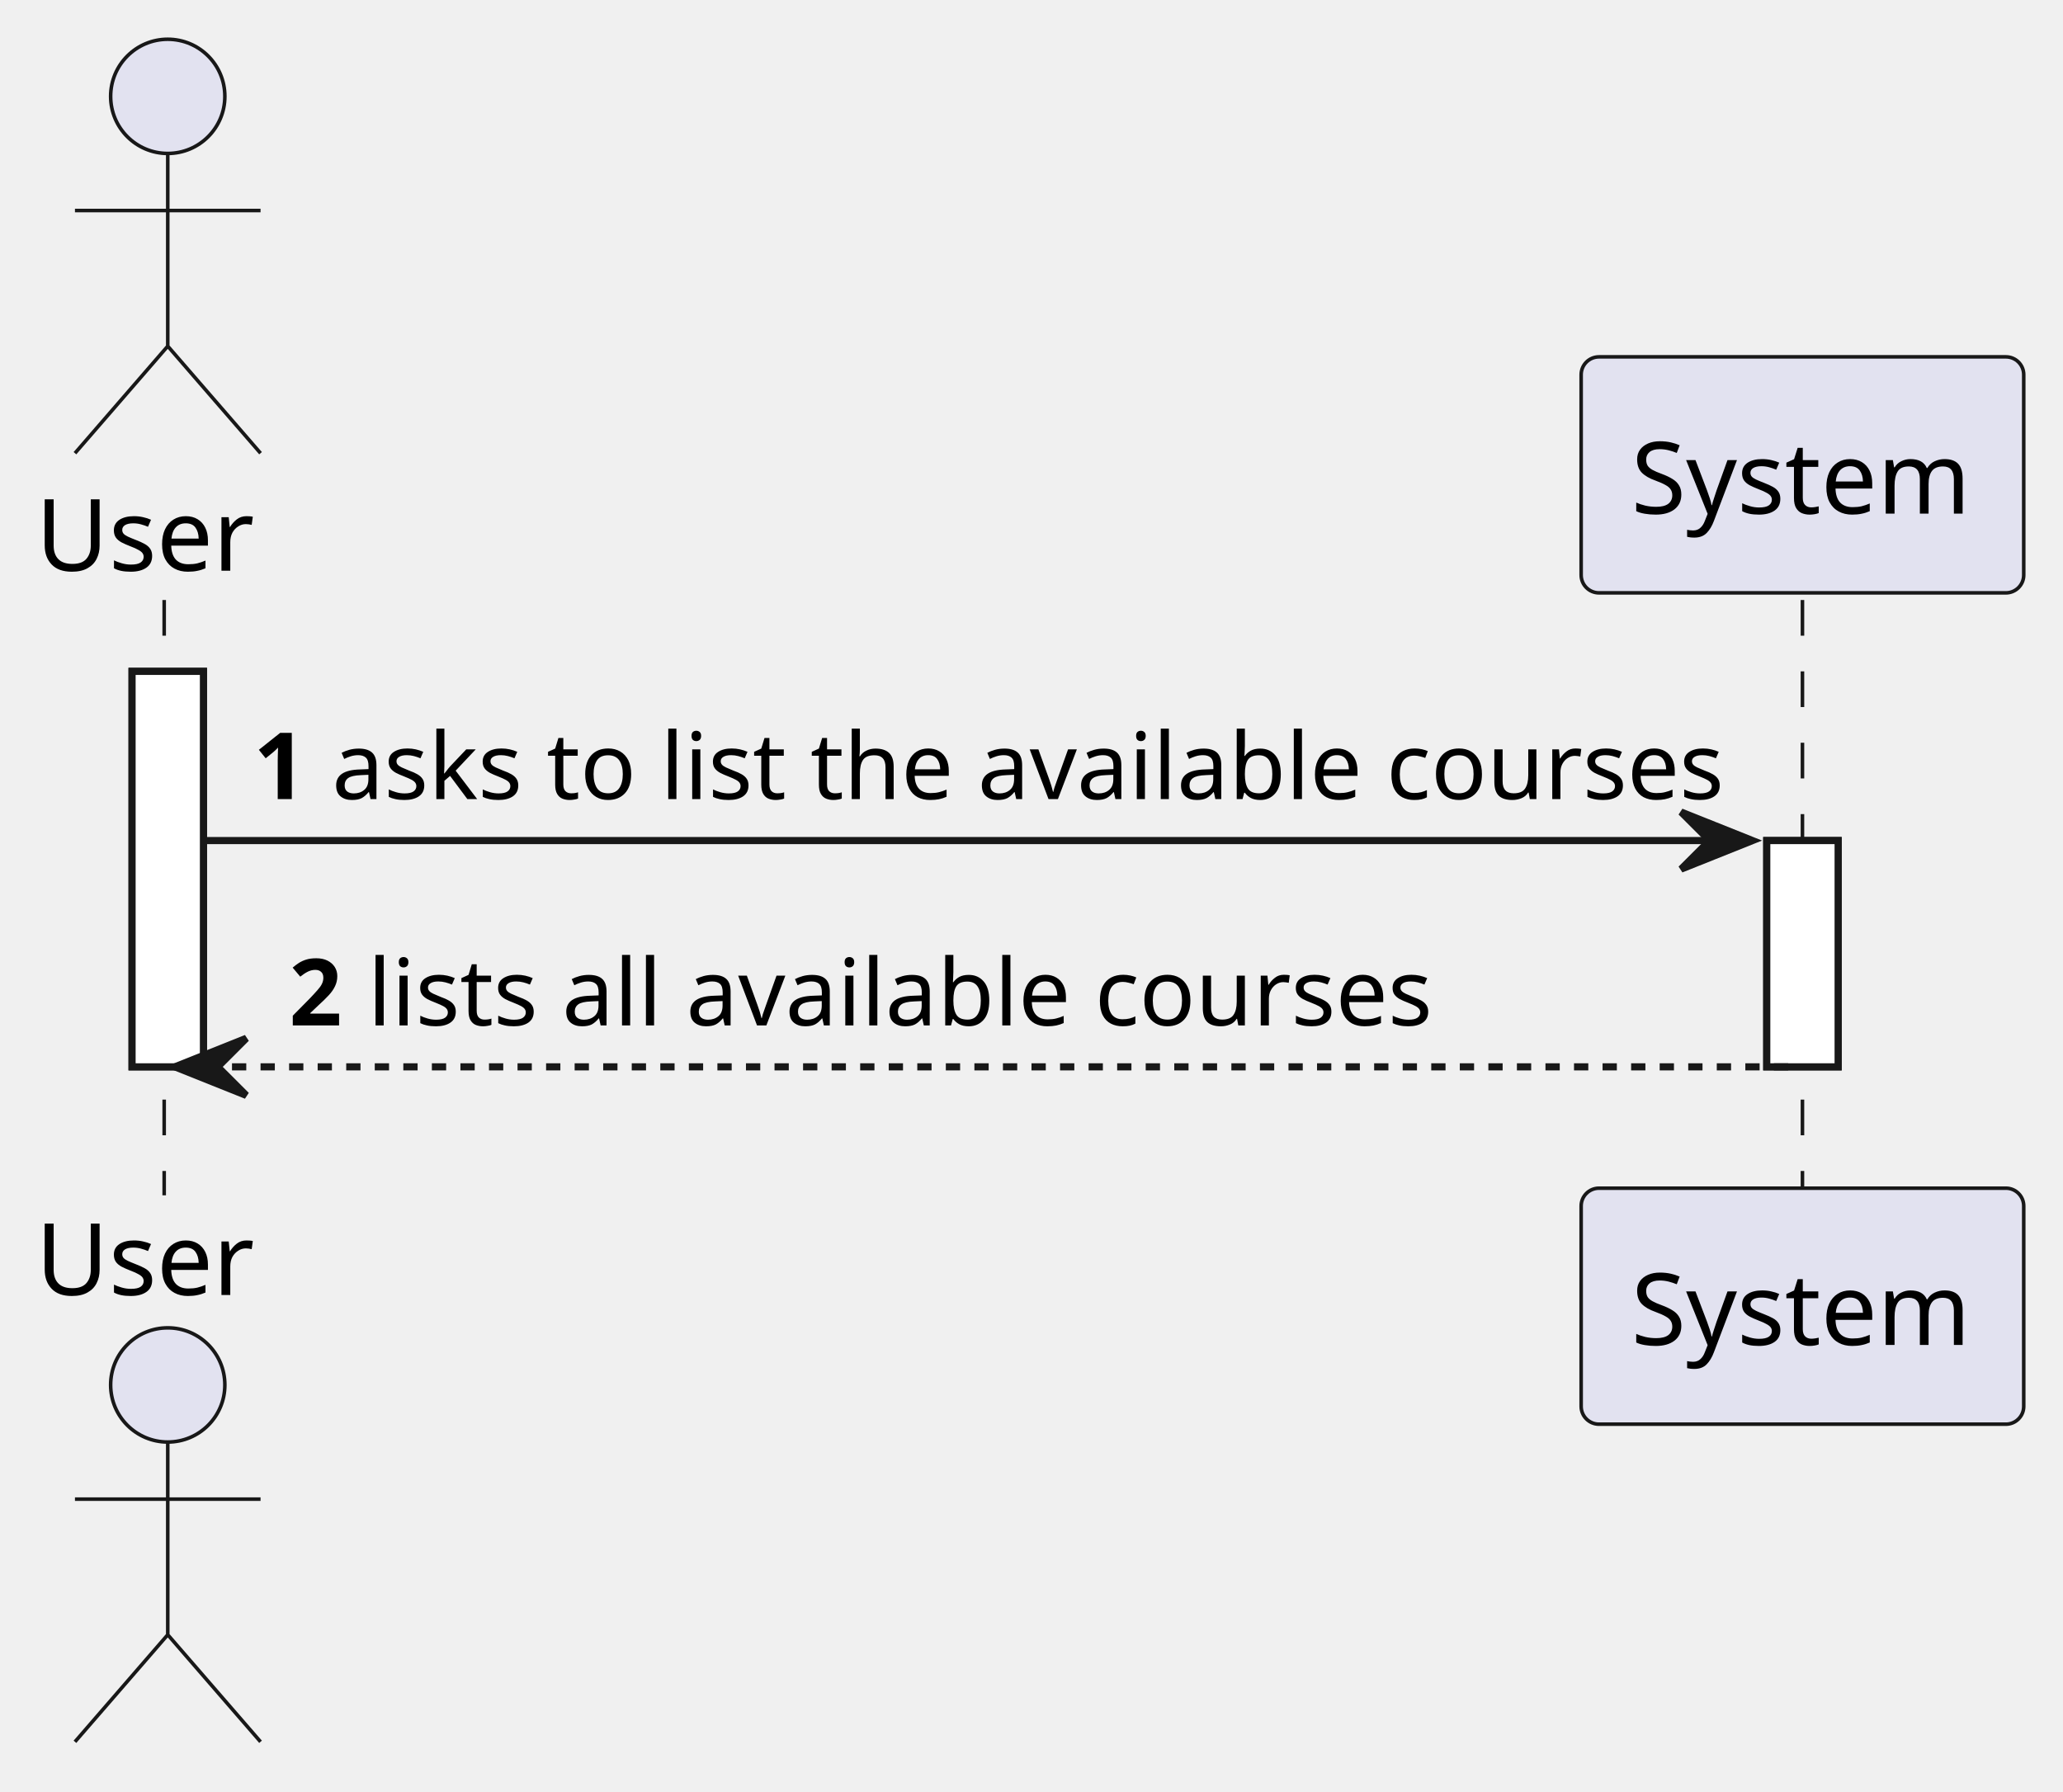
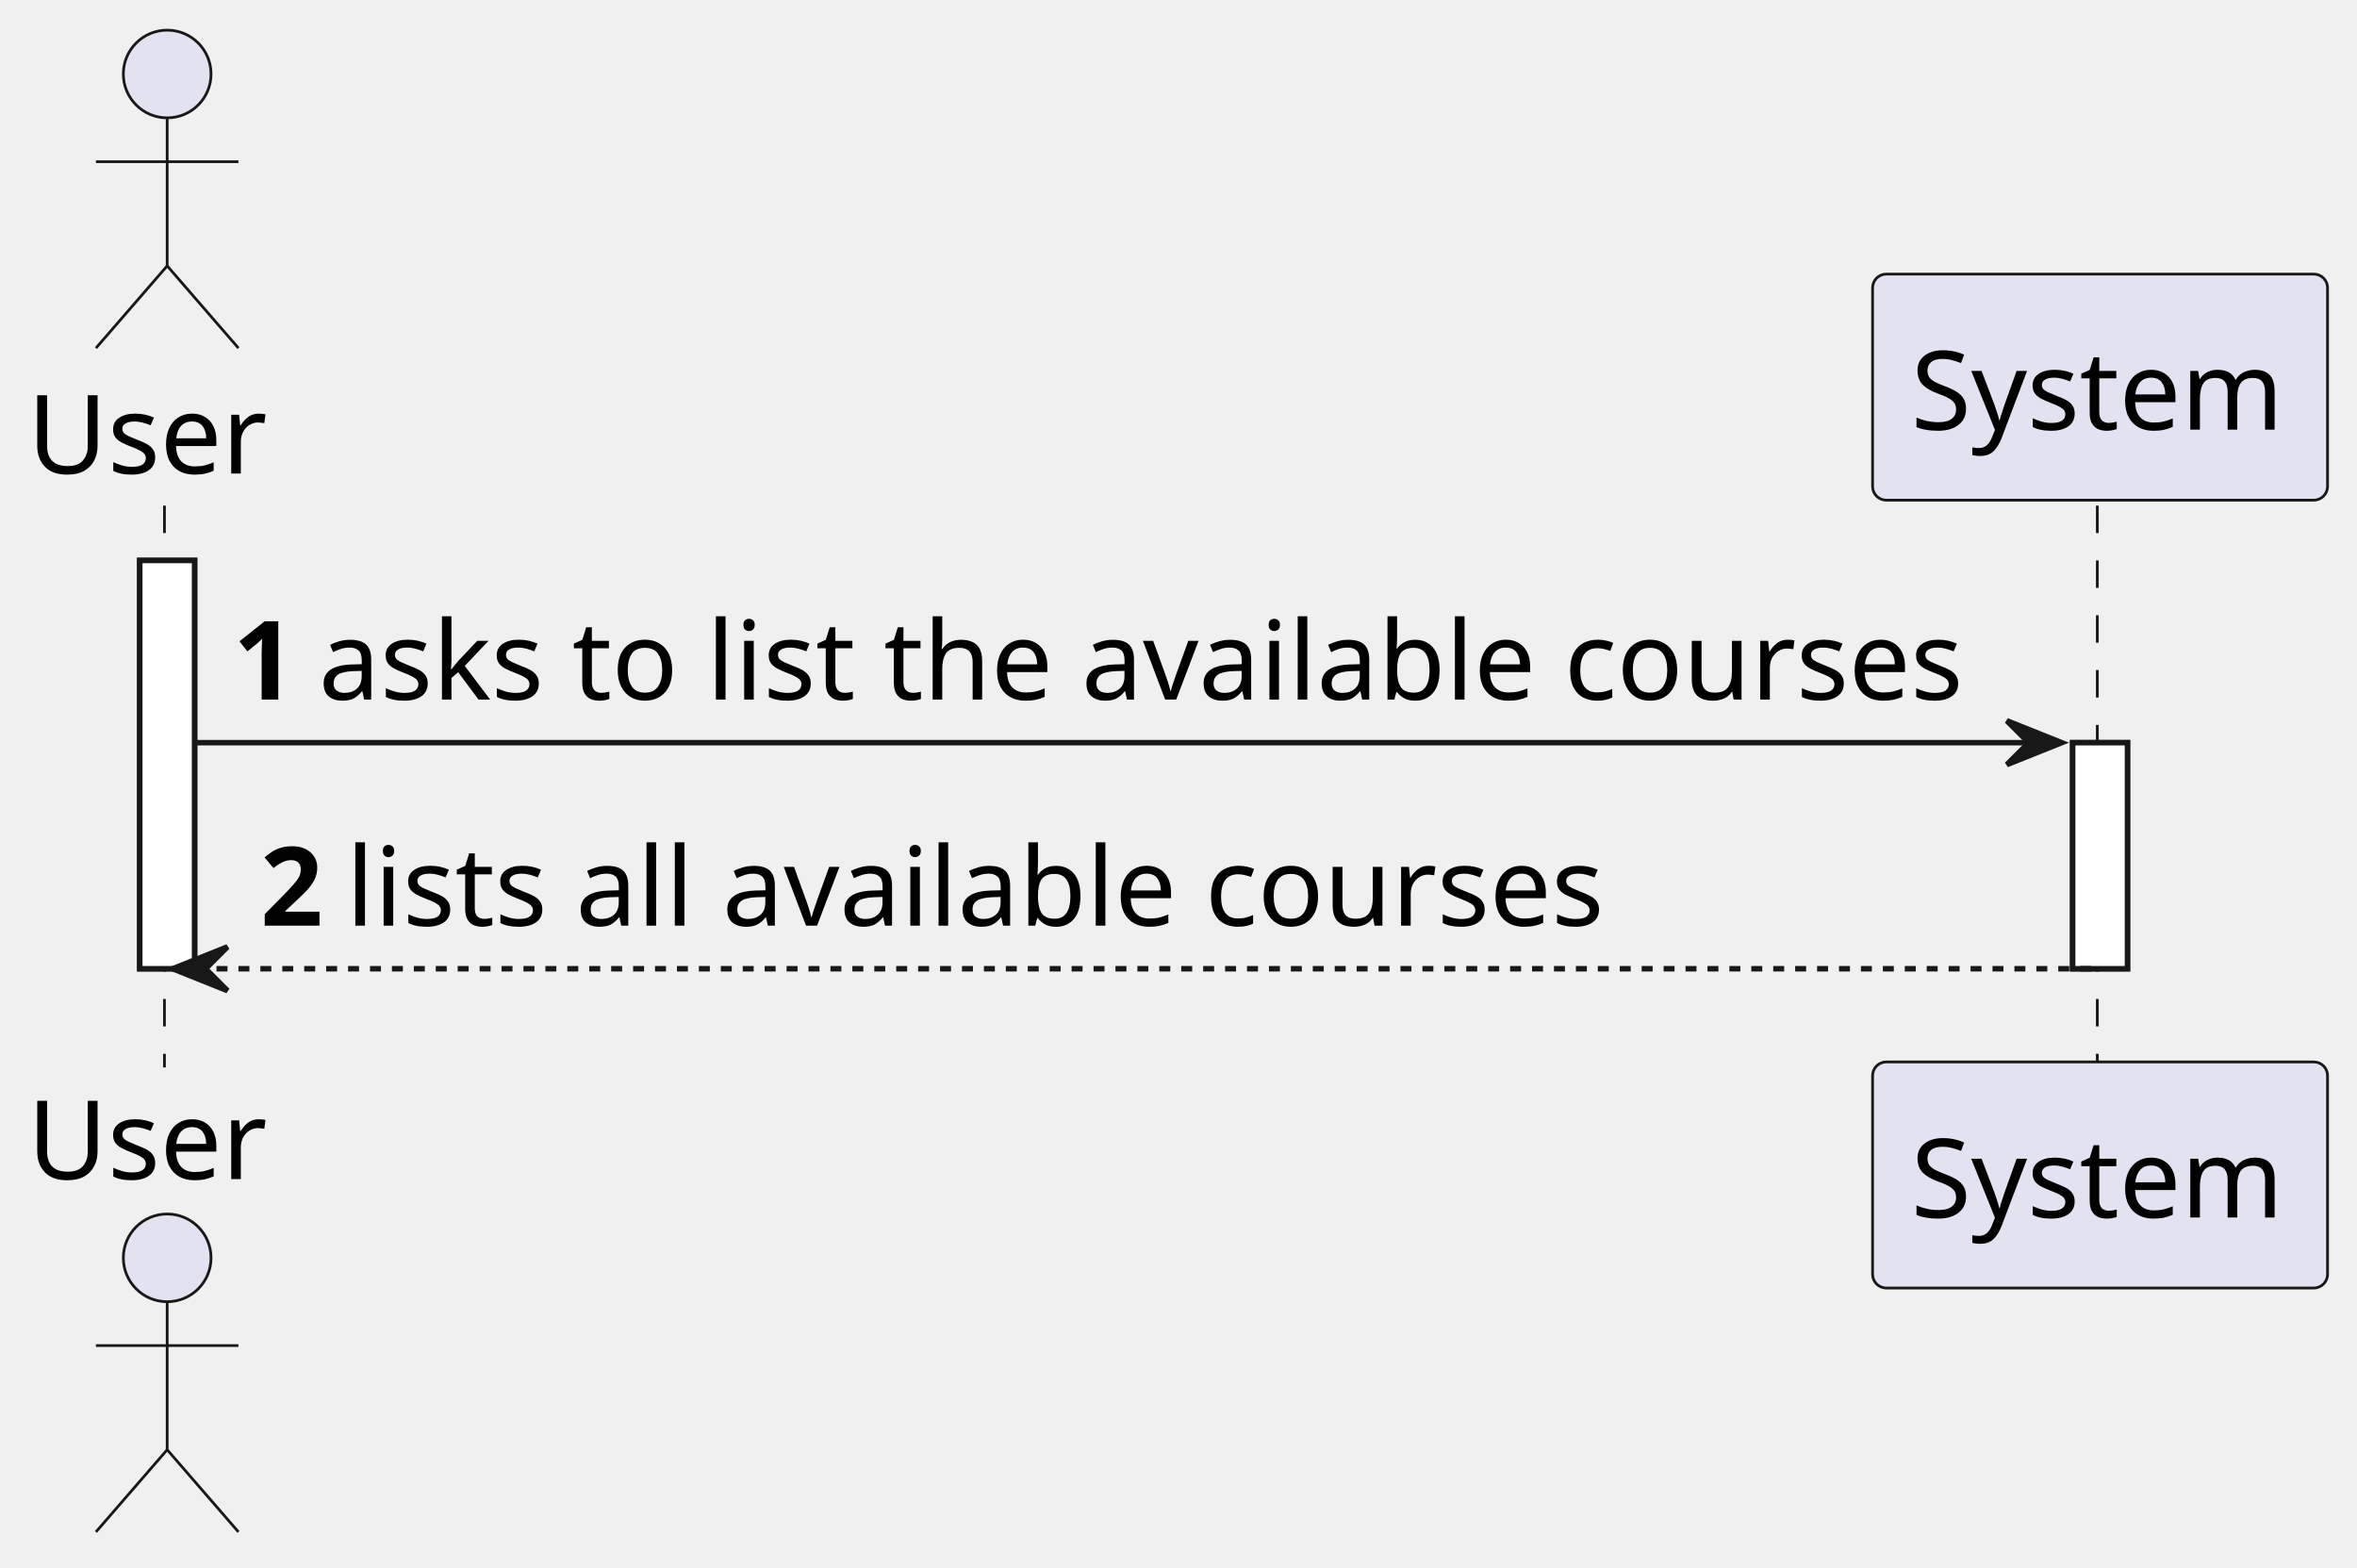
- <svg xmlns="http://www.w3.org/2000/svg" contentStyleType="text/css" height="251px" preserveAspectRatio="none" style="width:289px;height:251px;background:#FFFFFF;" version="1.1" viewBox="0 0 289 251" width="289px" zoomAndPan="magnify">
+ <svg xmlns="http://www.w3.org/2000/svg" contentStyleType="text/css" height="286px" preserveAspectRatio="none" style="width:430px;height:286px;background:#FFFFFF;" version="1.1" viewBox="0 0 430 286" width="430px" zoomAndPan="magnify">
  <defs />
  <g>
-     <rect fill="#FFFFFF" height="55.412" style="stroke:#181818;stroke-width:1.0;" width="10" x="18.5" y="94.068" />
-     <rect fill="#FFFFFF" height="31.706" style="stroke:#181818;stroke-width:1.0;" width="10" x="247.5" y="117.774" />
-     <line style="stroke:#181818;stroke-width:0.5;stroke-dasharray:5.0,5.0;" x1="23" x2="23" y1="84.068" y2="167.48" />
-     <line style="stroke:#181818;stroke-width:0.5;stroke-dasharray:5.0,5.0;" x1="252.5" x2="252.5" y1="84.068" y2="167.48" />
-     <text fill="#000000" font-family="sans-serif" font-size="14" lengthAdjust="spacing" textLength="31" x="5" y="79.966">User</text>
-     <ellipse cx="23.5" cy="13.5" fill="#E2E2F0" rx="8" ry="8" style="stroke:#181818;stroke-width:0.5;" />
-     <path d="M23.5,21.5 L23.5,48.5 M10.5,29.5 L36.5,29.5 M23.5,48.5 L10.5,63.5 M23.5,48.5 L36.5,63.5 " fill="none" style="stroke:#181818;stroke-width:0.5;" />
-     <text fill="#000000" font-family="sans-serif" font-size="14" lengthAdjust="spacing" textLength="31" x="5" y="181.446">User</text>
-     <ellipse cx="23.5" cy="194.048" fill="#E2E2F0" rx="8" ry="8" style="stroke:#181818;stroke-width:0.5;" />
-     <path d="M23.5,202.048 L23.5,229.048 M10.5,210.048 L36.5,210.048 M23.5,229.048 L10.5,244.048 M23.5,229.048 L36.5,244.048 " fill="none" style="stroke:#181818;stroke-width:0.5;" />
-     <rect fill="#E2E2F0" height="33.068" rx="2.5" ry="2.5" style="stroke:#181818;stroke-width:0.5;" width="62" x="221.5" y="50" />
-     <text fill="#000000" font-family="sans-serif" font-size="14" lengthAdjust="spacing" textLength="48" x="228.5" y="71.966">System</text>
-     <rect fill="#E2E2F0" height="33.068" rx="2.5" ry="2.5" style="stroke:#181818;stroke-width:0.5;" width="62" x="221.5" y="166.48" />
-     <text fill="#000000" font-family="sans-serif" font-size="14" lengthAdjust="spacing" textLength="48" x="228.5" y="188.446">System</text>
-     <rect fill="#FFFFFF" height="55.412" style="stroke:#181818;stroke-width:1.0;" width="10" x="18.5" y="94.068" />
-     <rect fill="#FFFFFF" height="31.706" style="stroke:#181818;stroke-width:1.0;" width="10" x="247.5" y="117.774" />
-     <polygon fill="#181818" points="235.5,113.774,245.5,117.774,235.5,121.774,239.5,117.774" style="stroke:#181818;stroke-width:1.0;" />
-     <line style="stroke:#181818;stroke-width:1.0;" x1="28.5" x2="241.5" y1="117.774" y2="117.774" />
-     <text fill="#000000" font-family="sans-serif" font-size="13" font-weight="bold" lengthAdjust="spacing" textLength="7" x="35.5" y="111.965">1</text>
-     <text fill="#000000" font-family="sans-serif" font-size="13" lengthAdjust="spacing" textLength="189" x="46.5" y="111.965">asks to list the available courses</text>
-     <polygon fill="#181818" points="34.5,145.48,24.5,149.48,34.5,153.48,30.5,149.48" style="stroke:#181818;stroke-width:1.0;" />
-     <line style="stroke:#181818;stroke-width:1.0;stroke-dasharray:2.0,2.0;" x1="28.5" x2="251.5" y1="149.48" y2="149.48" />
-     <text fill="#000000" font-family="sans-serif" font-size="13" font-weight="bold" lengthAdjust="spacing" textLength="7" x="40.5" y="143.671">2</text>
-     <text fill="#000000" font-family="sans-serif" font-size="13" lengthAdjust="spacing" textLength="143" x="51.5" y="143.671">lists all available courses</text>
+     <rect fill="#FFFFFF" height="74.48" style="stroke:#181818;stroke-width:1.0;" width="10" x="25.5" y="102.24" />
+     <rect fill="#FFFFFF" height="41.24" style="stroke:#181818;stroke-width:1.0;" width="10" x="378.125" y="135.48" />
+     <line style="stroke:#181818;stroke-width:0.5;stroke-dasharray:5.0,5.0;" x1="30" x2="30" y1="92.24" y2="194.72" />
+     <line style="stroke:#181818;stroke-width:0.5;stroke-dasharray:5.0,5.0;" x1="382.625" x2="382.625" y1="92.24" y2="194.72" />
+     <text fill="#000000" font-family="sans-serif" font-size="20" lengthAdjust="spacing" textLength="45" x="5" y="86.38">User</text>
+     <ellipse cx="30.5" cy="13.5" fill="#E2E2F0" rx="8" ry="8" style="stroke:#181818;stroke-width:0.5;" />
+     <path d="M30.5,21.5 L30.5,48.5 M17.5,29.5 L43.5,29.5 M30.5,48.5 L17.5,63.5 M30.5,48.5 L43.5,63.5 " fill="none" style="stroke:#181818;stroke-width:0.5;" />
+     <text fill="#000000" font-family="sans-serif" font-size="20" lengthAdjust="spacing" textLength="45" x="5" y="215.1">User</text>
+     <ellipse cx="30.5" cy="229.46" fill="#E2E2F0" rx="8" ry="8" style="stroke:#181818;stroke-width:0.5;" />
+     <path d="M30.5,237.46 L30.5,264.46 M17.5,245.46 L43.5,245.46 M30.5,264.46 L17.5,279.46 M30.5,264.46 L43.5,279.46 " fill="none" style="stroke:#181818;stroke-width:0.5;" />
+     <rect fill="#E2E2F0" height="41.24" rx="2.5" ry="2.5" style="stroke:#181818;stroke-width:0.5;" width="83" x="341.625" y="50" />
+     <text fill="#000000" font-family="sans-serif" font-size="20" lengthAdjust="spacing" textLength="69" x="348.625" y="78.38">System</text>
+     <rect fill="#E2E2F0" height="41.24" rx="2.5" ry="2.5" style="stroke:#181818;stroke-width:0.5;" width="83" x="341.625" y="193.72" />
+     <text fill="#000000" font-family="sans-serif" font-size="20" lengthAdjust="spacing" textLength="69" x="348.625" y="222.1">System</text>
+     <rect fill="#FFFFFF" height="74.48" style="stroke:#181818;stroke-width:1.0;" width="10" x="25.5" y="102.24" />
+     <rect fill="#FFFFFF" height="41.24" style="stroke:#181818;stroke-width:1.0;" width="10" x="378.125" y="135.48" />
+     <polygon fill="#181818" points="366.125,131.48,376.125,135.48,366.125,139.48,370.125,135.48" style="stroke:#181818;stroke-width:1.0;" />
+     <line style="stroke:#181818;stroke-width:1.0;" x1="35.5" x2="372.125" y1="135.48" y2="135.48" />
+     <text fill="#000000" font-family="sans-serif" font-size="20" font-weight="bold" lengthAdjust="spacing" textLength="11.625" x="42.5" y="127.62">1</text>
+     <text fill="#000000" font-family="sans-serif" font-size="20" lengthAdjust="spacing" textLength="308" x="58.125" y="127.62">asks to list the available courses</text>
+     <polygon fill="#181818" points="41.5,172.72,31.5,176.72,41.5,180.72,37.5,176.72" style="stroke:#181818;stroke-width:1.0;" />
+     <line style="stroke:#181818;stroke-width:1.0;stroke-dasharray:2.0,2.0;" x1="35.5" x2="382.125" y1="176.72" y2="176.72" />
+     <text fill="#000000" font-family="sans-serif" font-size="20" font-weight="bold" lengthAdjust="spacing" textLength="11.625" x="47.5" y="168.86">2</text>
+     <text fill="#000000" font-family="sans-serif" font-size="20" lengthAdjust="spacing" textLength="237" x="63.125" y="168.86">lists all available courses</text>
  </g>
</svg>
